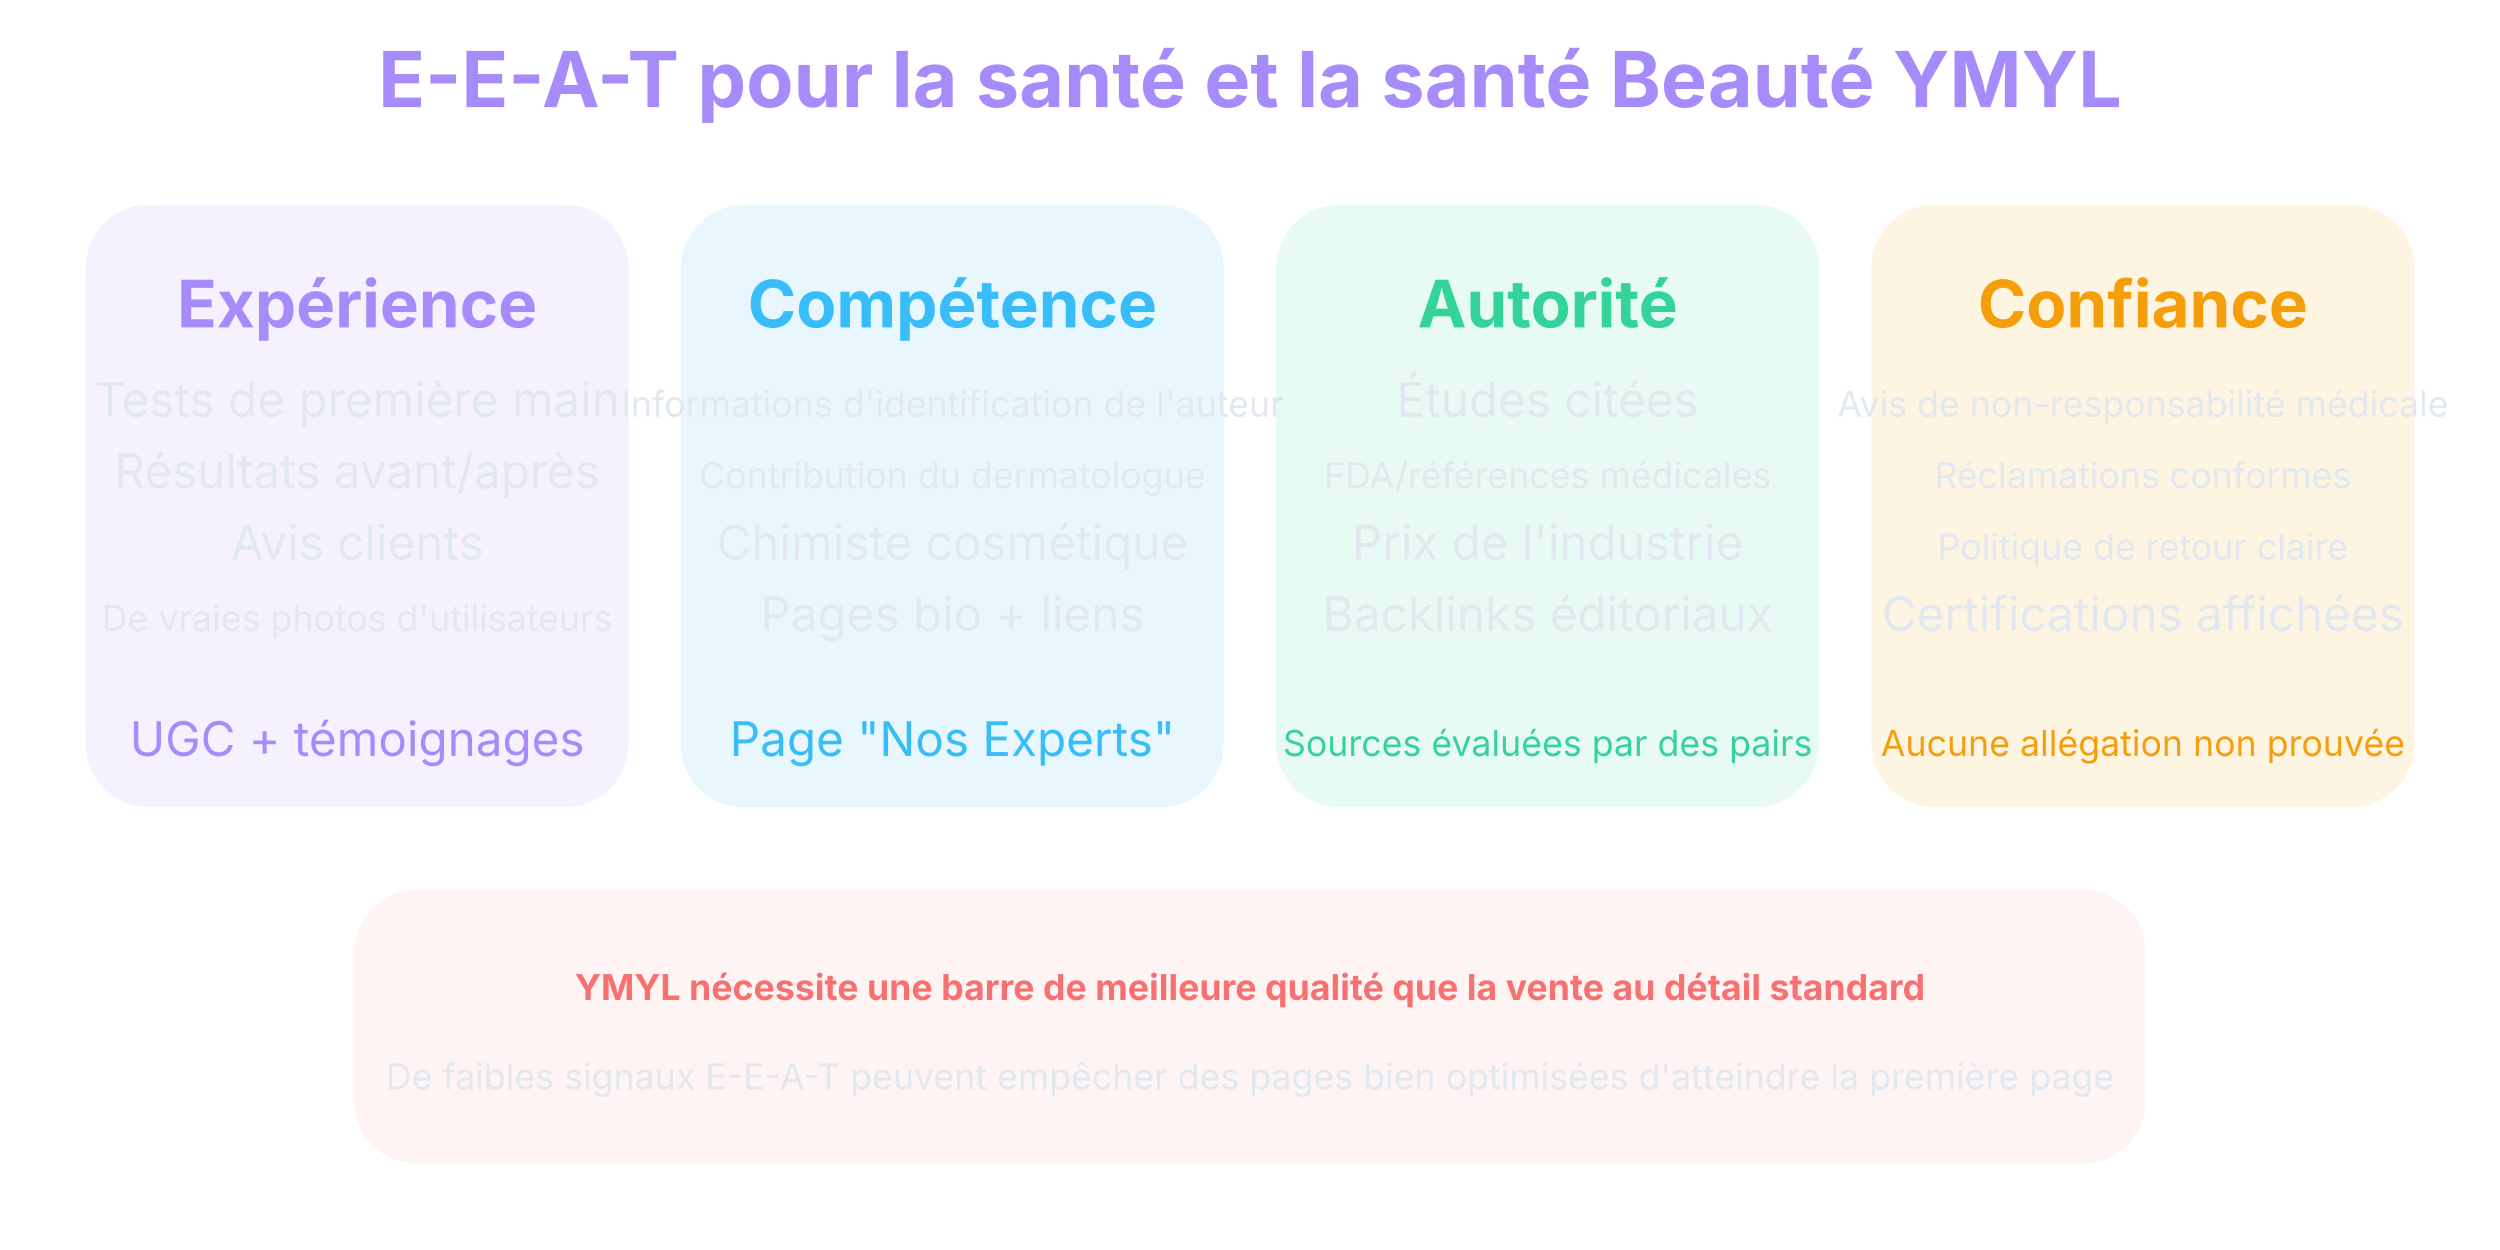
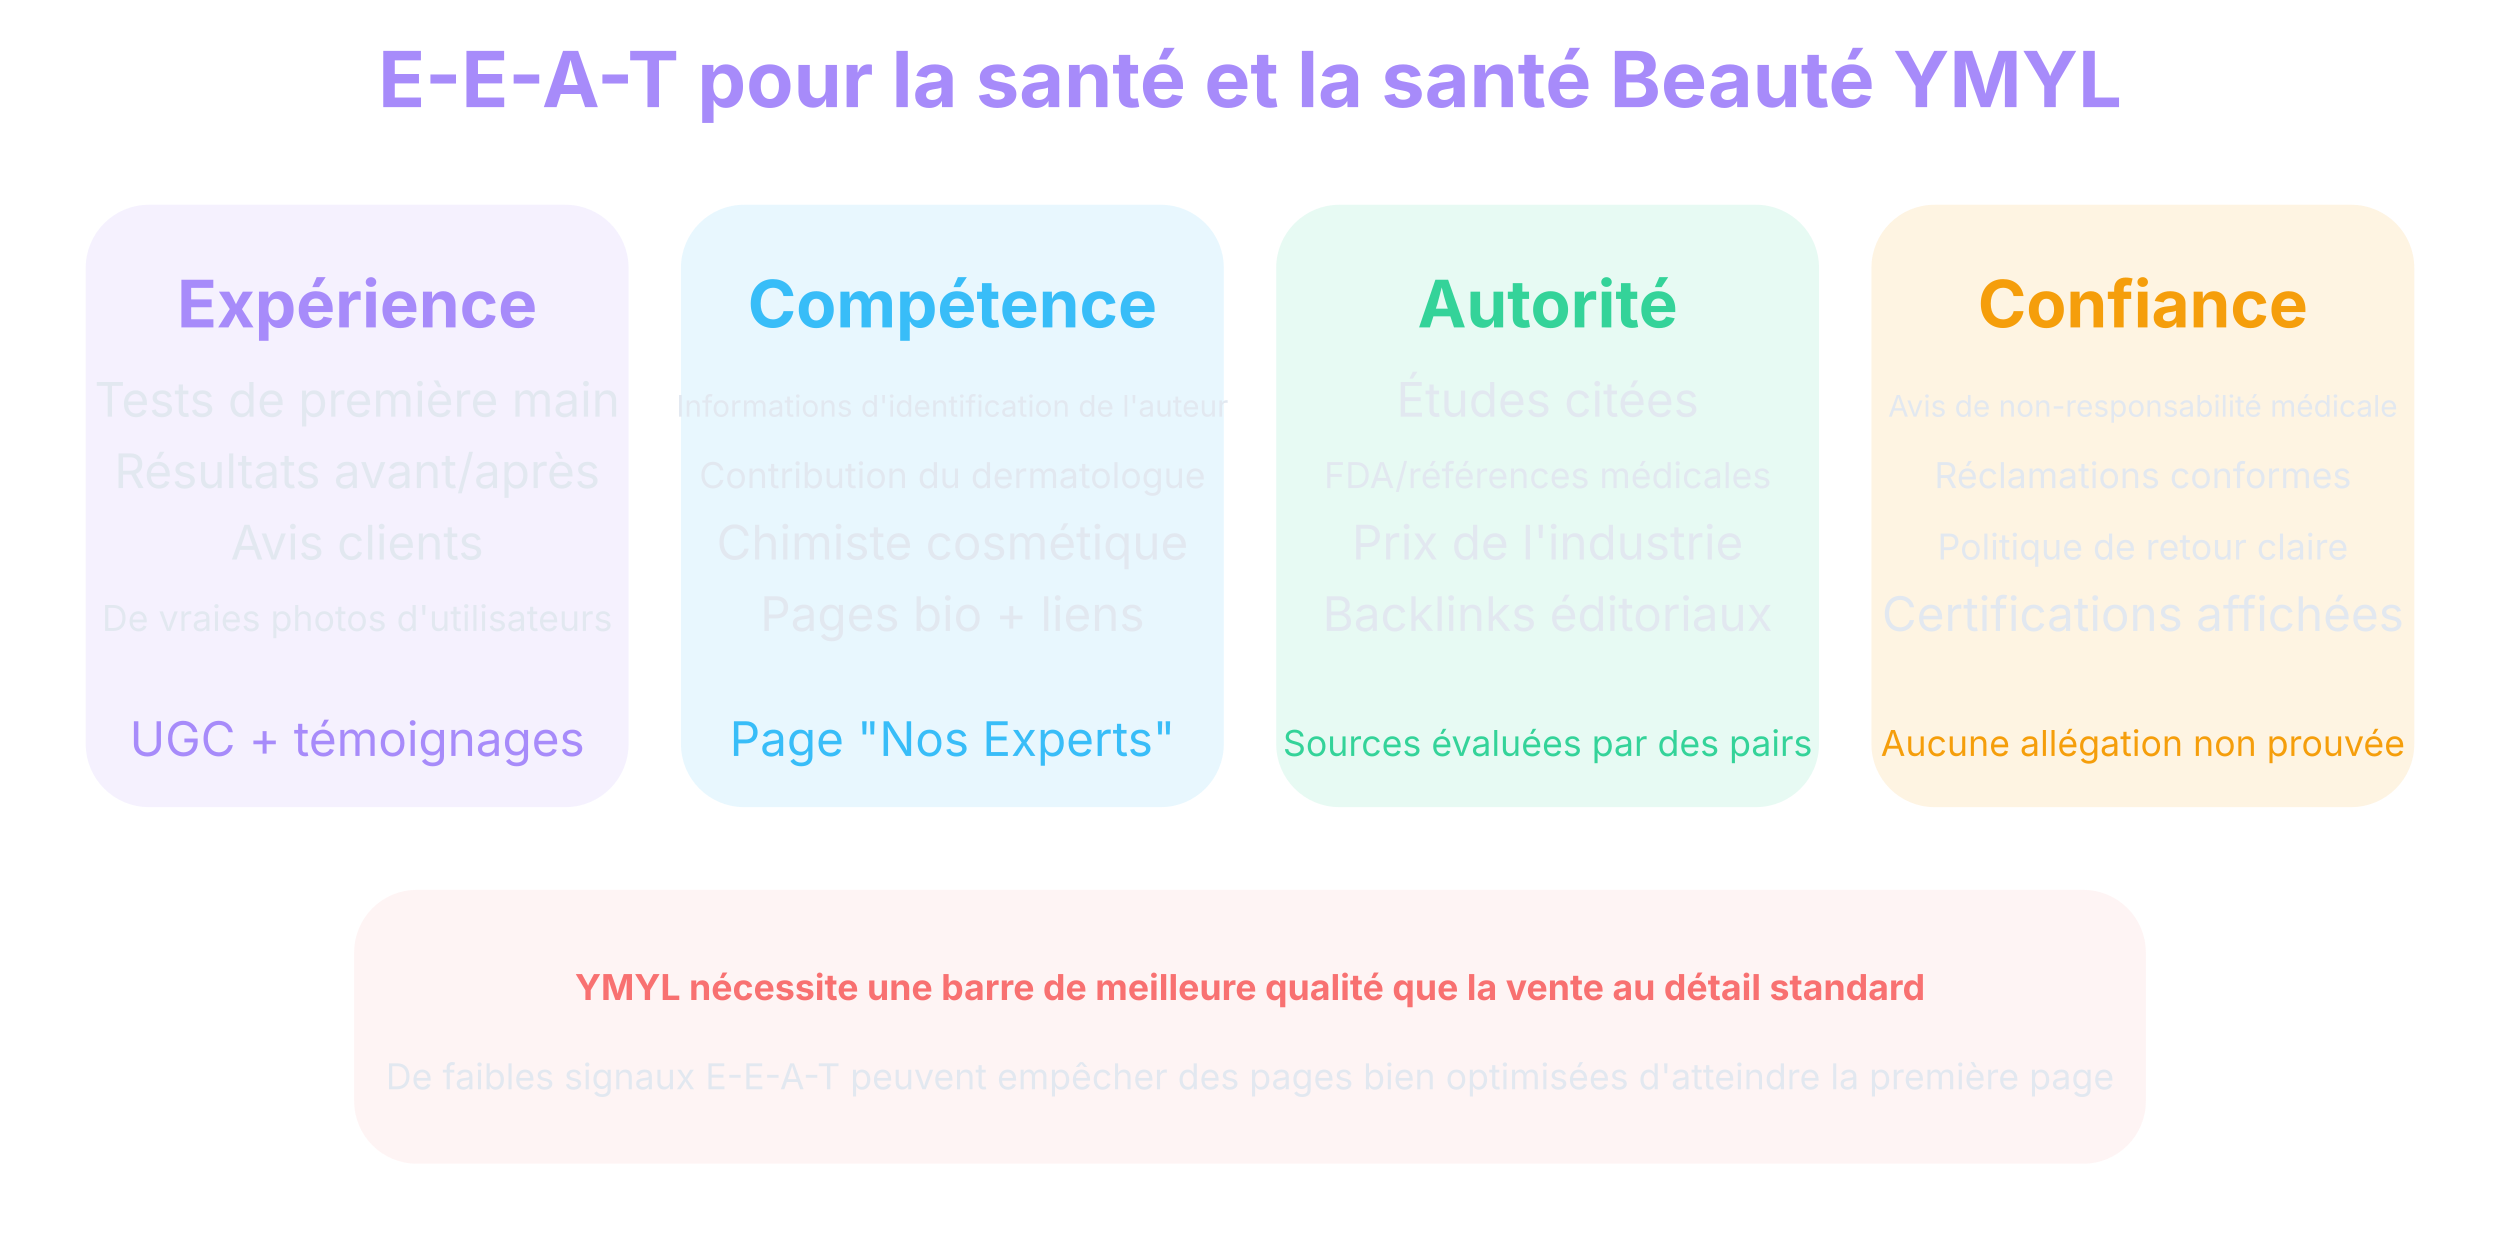
<svg xmlns="http://www.w3.org/2000/svg" viewBox="0 0 420 210" fill="none">
  <text x="210" y="18" text-anchor="middle" font-family="Inter, -apple-system, BlinkMacSystemFont, 'Segoe UI', Roboto, sans-serif" font-size="13" font-weight="bold" fill="#a78bfa">E-E-A-T pour la santé et la santé Beauté YMYL</text>
  <rect x="15" y="35" width="90" height="100" rx="10" fill="#a78bfa" opacity="0.12" stroke="#a78bfa" stroke-width="1.2" />
  <text x="60" y="55" text-anchor="middle" font-family="Inter, -apple-system, BlinkMacSystemFont, 'Segoe UI', Roboto, sans-serif" font-size="11" fill="#a78bfa" font-weight="bold">Expérience</text>
  <text x="60" y="70" text-anchor="middle" font-family="Inter, -apple-system, BlinkMacSystemFont, 'Segoe UI', Roboto, sans-serif" font-size="8" fill="#e2e8f0">Tests de première main</text>
  <text x="60" y="82" text-anchor="middle" font-family="Inter, -apple-system, BlinkMacSystemFont, 'Segoe UI', Roboto, sans-serif" font-size="8" fill="#e2e8f0">Résultats avant/après</text>
  <text x="60" y="94" text-anchor="middle" font-family="Inter, -apple-system, BlinkMacSystemFont, 'Segoe UI', Roboto, sans-serif" font-size="8" fill="#e2e8f0">Avis clients</text>
  <text x="60" y="106" text-anchor="middle" font-family="Inter, -apple-system, BlinkMacSystemFont, 'Segoe UI', Roboto, sans-serif" font-size="6" fill="#e2e8f0">De vraies photos d'utilisateurs</text>
  <text x="60" y="127" text-anchor="middle" font-family="Inter, -apple-system, BlinkMacSystemFont, 'Segoe UI', Roboto, sans-serif" font-size="8" fill="#a78bfa">UGC + témoignages</text>
  <rect x="115" y="35" width="90" height="100" rx="10" fill="#38bdf8" opacity="0.12" stroke="#38bdf8" stroke-width="1.2" />
  <text x="160" y="55" text-anchor="middle" font-family="Inter, -apple-system, BlinkMacSystemFont, 'Segoe UI', Roboto, sans-serif" font-size="11" fill="#38bdf8" font-weight="bold">Compétence</text>
-   <text x="160" y="70" text-anchor="middle" font-family="Inter, -apple-system, BlinkMacSystemFont, 'Segoe UI', Roboto, sans-serif" font-size="6" fill="#e2e8f0">Informations d'identification de l'auteur</text>
+   <text x="160" y="70" text-anchor="middle" font-family="Inter, -apple-system, BlinkMacSystemFont, 'Segoe UI', Roboto, sans-serif" font-size="5" fill="#e2e8f0">Informations d'identification de l'auteur</text>
  <text x="160" y="82" text-anchor="middle" font-family="Inter, -apple-system, BlinkMacSystemFont, 'Segoe UI', Roboto, sans-serif" font-size="6" fill="#e2e8f0">Contribution du dermatologue</text>
  <text x="160" y="94" text-anchor="middle" font-family="Inter, -apple-system, BlinkMacSystemFont, 'Segoe UI', Roboto, sans-serif" font-size="8" fill="#e2e8f0">Chimiste cosmétique</text>
  <text x="160" y="106" text-anchor="middle" font-family="Inter, -apple-system, BlinkMacSystemFont, 'Segoe UI', Roboto, sans-serif" font-size="8" fill="#e2e8f0">Pages bio + liens</text>
  <text x="160" y="127" text-anchor="middle" font-family="Inter, -apple-system, BlinkMacSystemFont, 'Segoe UI', Roboto, sans-serif" font-size="8" fill="#38bdf8">Page "Nos Experts"</text>
  <rect x="215" y="35" width="90" height="100" rx="10" fill="#34d399" opacity="0.12" stroke="#34d399" stroke-width="1.2" />
  <text x="260" y="55" text-anchor="middle" font-family="Inter, -apple-system, BlinkMacSystemFont, 'Segoe UI', Roboto, sans-serif" font-size="11" fill="#34d399" font-weight="bold">Autorité</text>
  <text x="260" y="70" text-anchor="middle" font-family="Inter, -apple-system, BlinkMacSystemFont, 'Segoe UI', Roboto, sans-serif" font-size="8" fill="#e2e8f0">Études citées</text>
  <text x="260" y="82" text-anchor="middle" font-family="Inter, -apple-system, BlinkMacSystemFont, 'Segoe UI', Roboto, sans-serif" font-size="6" fill="#e2e8f0">FDA/références médicales</text>
  <text x="260" y="94" text-anchor="middle" font-family="Inter, -apple-system, BlinkMacSystemFont, 'Segoe UI', Roboto, sans-serif" font-size="8" fill="#e2e8f0">Prix ​​​​de l'industrie</text>
  <text x="260" y="106" text-anchor="middle" font-family="Inter, -apple-system, BlinkMacSystemFont, 'Segoe UI', Roboto, sans-serif" font-size="8" fill="#e2e8f0">Backlinks éditoriaux</text>
  <text x="260" y="127" text-anchor="middle" font-family="Inter, -apple-system, BlinkMacSystemFont, 'Segoe UI', Roboto, sans-serif" font-size="6" fill="#34d399">Sources évaluées par des pairs</text>
  <rect x="315" y="35" width="90" height="100" rx="10" fill="#f59e0b" opacity="0.12" stroke="#f59e0b" stroke-width="1.2" />
  <text x="360" y="55" text-anchor="middle" font-family="Inter, -apple-system, BlinkMacSystemFont, 'Segoe UI', Roboto, sans-serif" font-size="11" fill="#f59e0b" font-weight="bold">Confiance</text>
-   <text x="360" y="70" text-anchor="middle" font-family="Inter, -apple-system, BlinkMacSystemFont, 'Segoe UI', Roboto, sans-serif" font-size="6" fill="#e2e8f0">Avis de non-responsabilité médicale</text>
+   <text x="360" y="70" text-anchor="middle" font-family="Inter, -apple-system, BlinkMacSystemFont, 'Segoe UI', Roboto, sans-serif" font-size="5" fill="#e2e8f0">Avis de non-responsabilité médicale</text>
  <text x="360" y="82" text-anchor="middle" font-family="Inter, -apple-system, BlinkMacSystemFont, 'Segoe UI', Roboto, sans-serif" font-size="6" fill="#e2e8f0">Réclamations conformes</text>
  <text x="360" y="94" text-anchor="middle" font-family="Inter, -apple-system, BlinkMacSystemFont, 'Segoe UI', Roboto, sans-serif" font-size="6" fill="#e2e8f0">Politique de retour claire</text>
  <text x="360" y="106" text-anchor="middle" font-family="Inter, -apple-system, BlinkMacSystemFont, 'Segoe UI', Roboto, sans-serif" font-size="8" fill="#e2e8f0">Certifications affichées</text>
  <text x="360" y="127" text-anchor="middle" font-family="Inter, -apple-system, BlinkMacSystemFont, 'Segoe UI', Roboto, sans-serif" font-size="6" fill="#f59e0b">Aucune allégation non prouvée</text>
  <rect x="60" y="150" width="300" height="45" rx="10" fill="#f87171" opacity="0.08" stroke="#f87171" stroke-width="1" />
  <text x="210" y="168" text-anchor="middle" font-family="Inter, -apple-system, BlinkMacSystemFont, 'Segoe UI', Roboto, sans-serif" font-size="6" fill="#f87171" font-weight="bold">YMYL nécessite une barre de meilleure qualité que la vente au détail standard</text>
  <text x="210" y="183" text-anchor="middle" font-family="Inter, -apple-system, BlinkMacSystemFont, 'Segoe UI', Roboto, sans-serif" font-size="6" fill="#e2e8f0">De faibles signaux E-E-A-T peuvent empêcher des pages bien optimisées d'atteindre la première page</text>
</svg>
